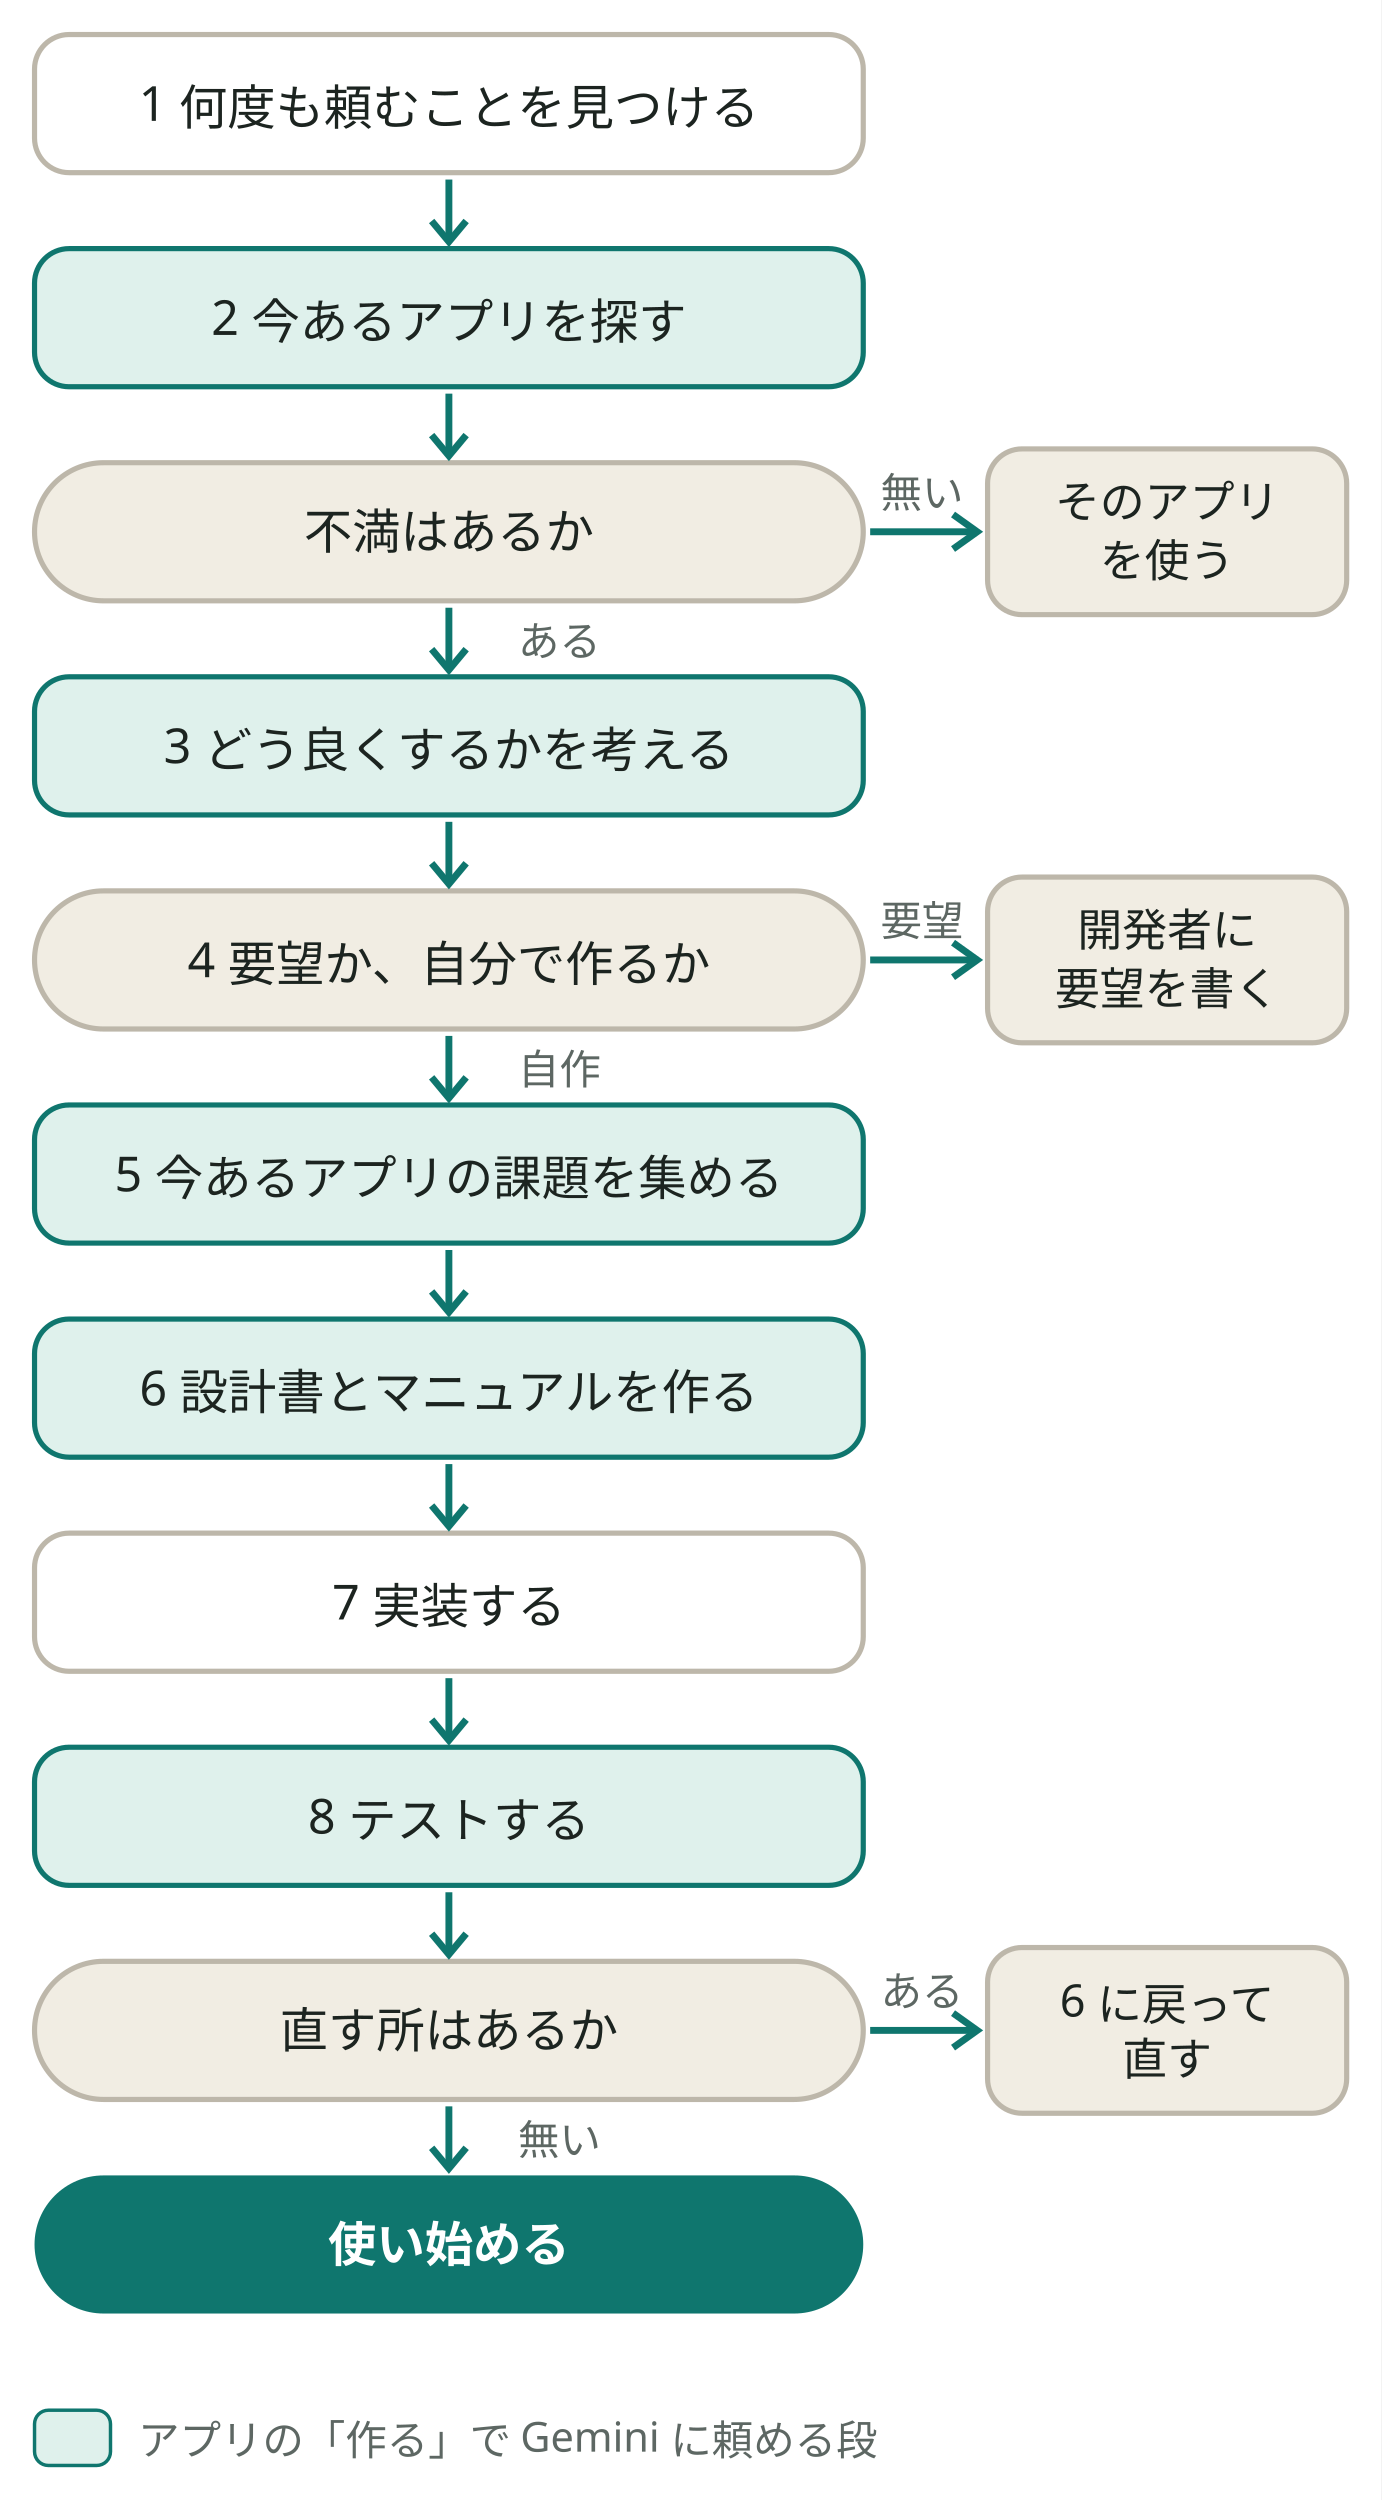
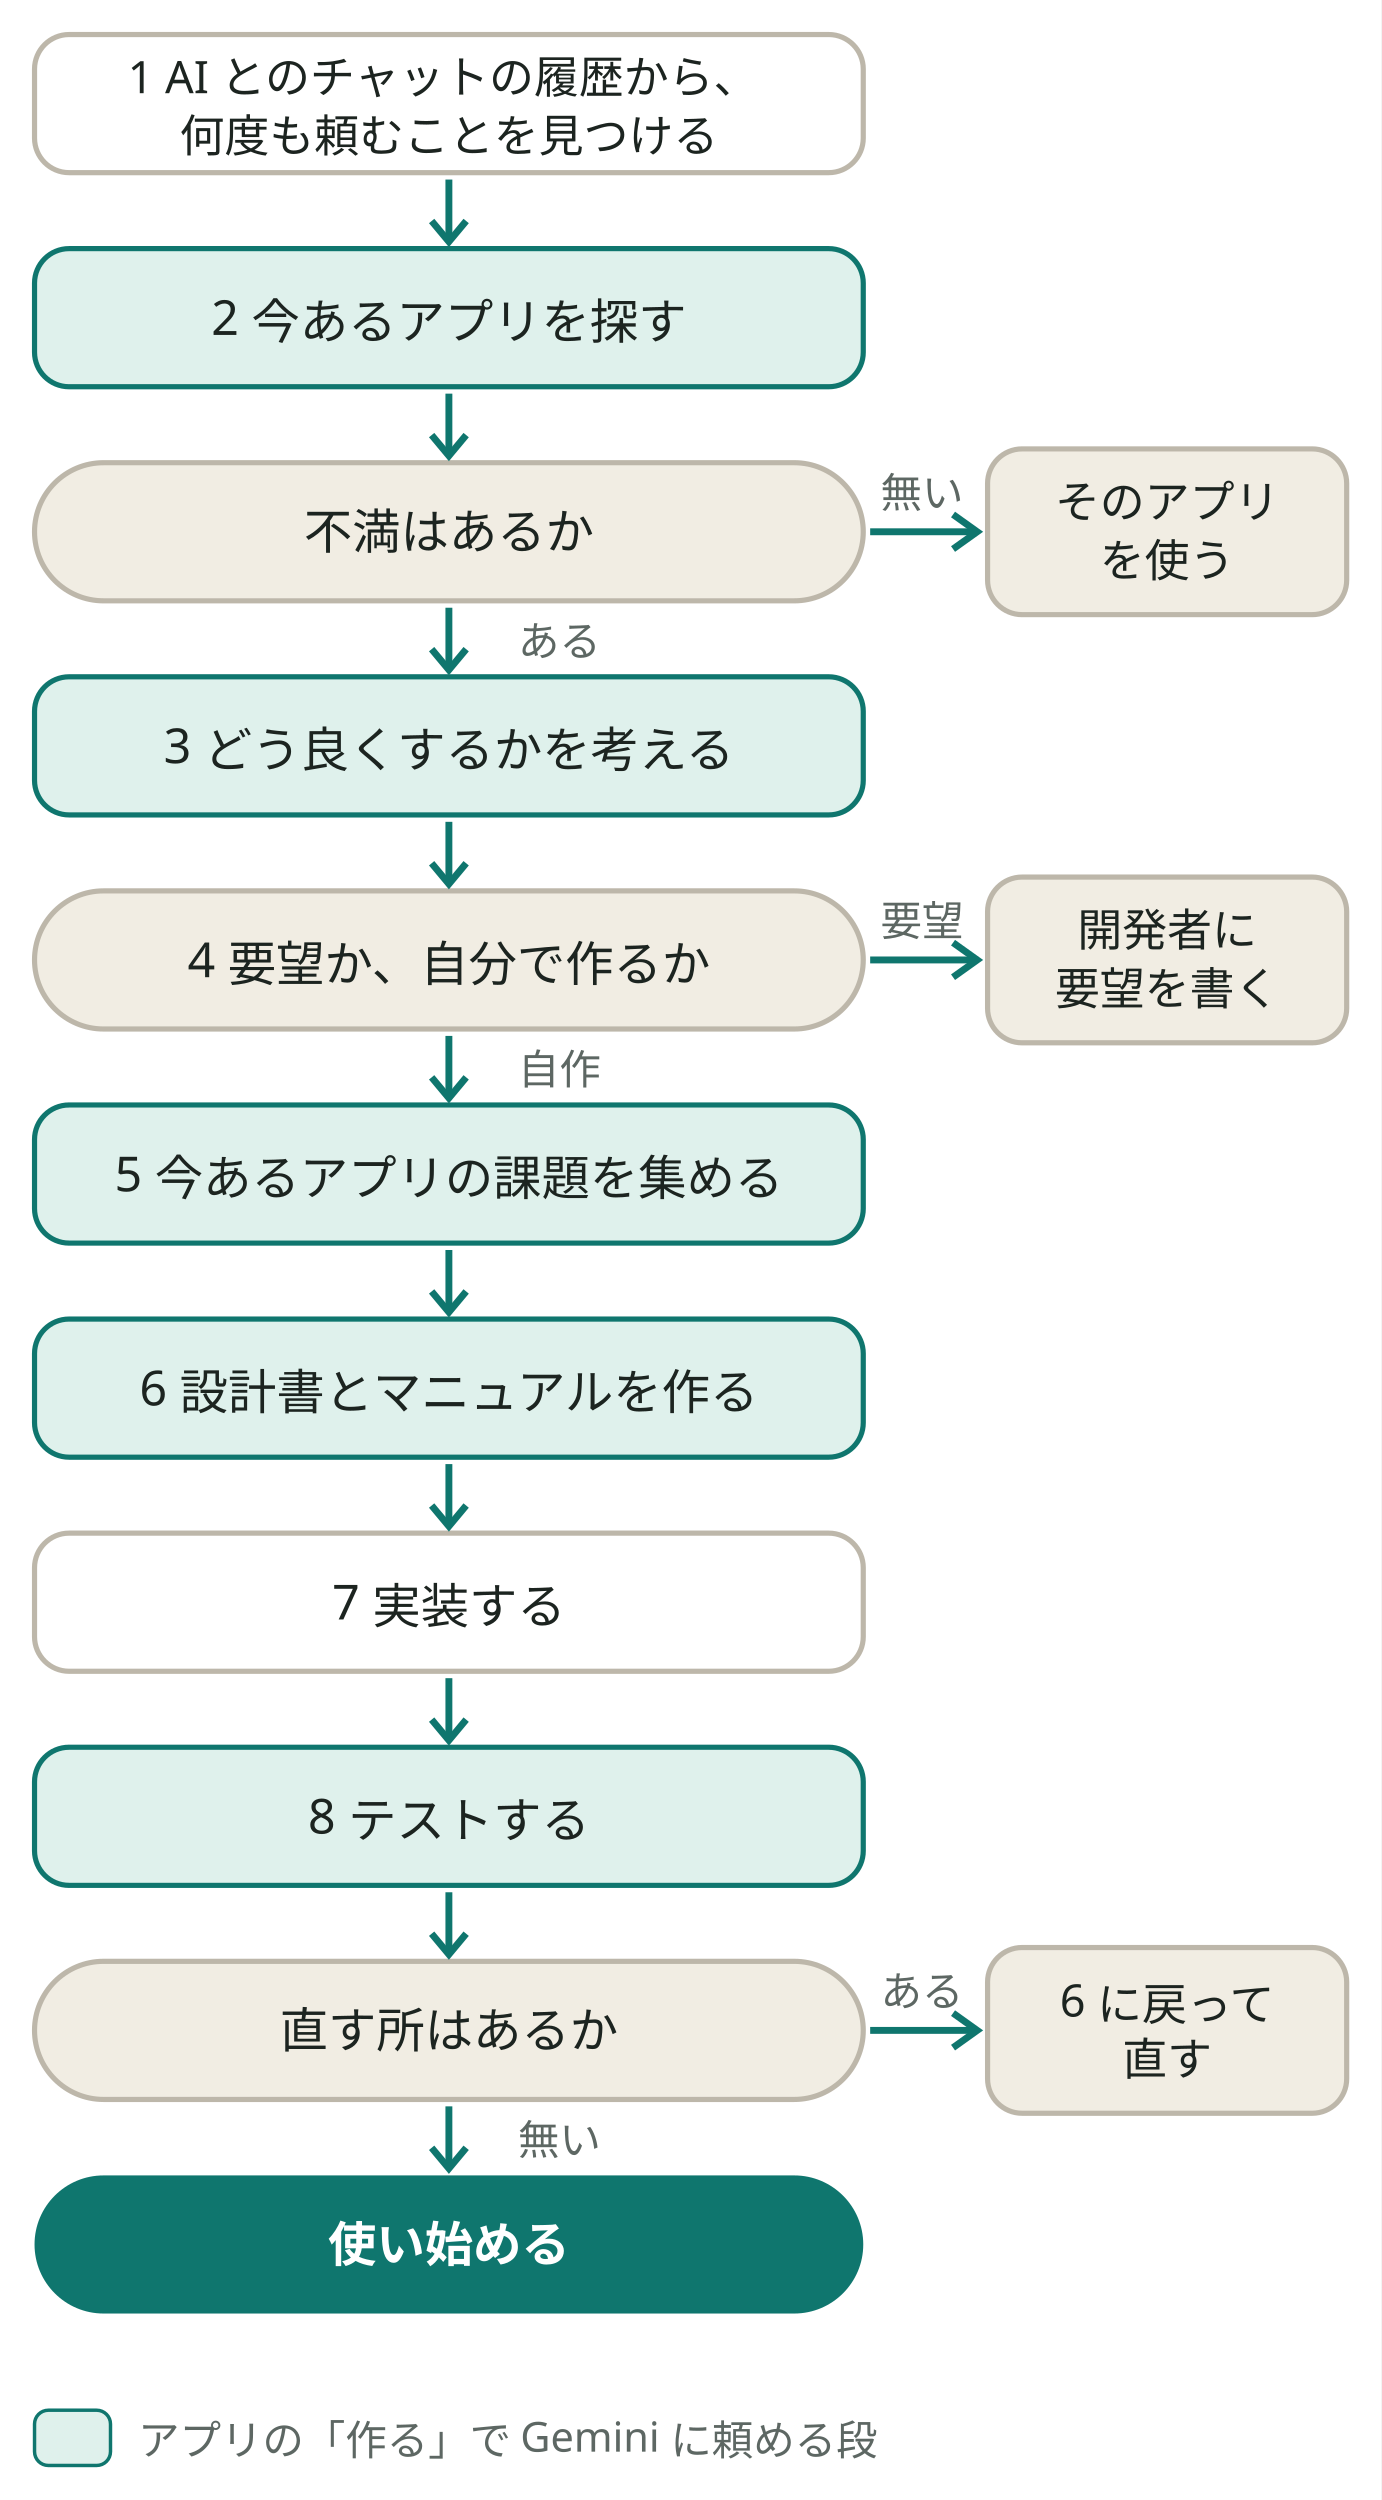
<svg xmlns="http://www.w3.org/2000/svg" viewBox="0 0 400 724" width="400" height="724" role="img" aria-label="アプリを作る流れ">
  <rect width="100%" height="100%" fill="#ffffff" />
  <g font-family="Noto Sans JP, Ume Gothic, sans-serif" font-size="14" text-anchor="middle">
    <rect x="10" y="10" width="240" height="40" rx="10" fill="#ffffff" stroke="#bdb7aa" stroke-width="1.5" />
-     <text x="130" y="35" fill="#1c2420">1 何度も頼むことを見つける</text>
+     <text x="130" fill="#1c2420" font-size="13">
+       <tspan x="130" y="27">1 AI とのチャットの履歴から、</tspan>
+       <tspan x="130" y="44">何度も頼むことを見つける</tspan>
+     </text>
    <rect x="10" y="72" width="240" height="40" rx="10" fill="#dff1ec" stroke="#0f766e" stroke-width="1.5" />
    <text x="130" y="97" fill="#1c2420">2 今あるアプリを探す</text>
    <path d="M130 52 V69" stroke="#0f766e" stroke-width="2" fill="none" />
    <path d="M125 64 L130 70 L135 64" stroke="#0f766e" stroke-width="2" fill="none" />
    <rect x="10" y="134" width="240" height="40" rx="20" fill="#f1ede3" stroke="#bdb7aa" stroke-width="1.5" />
    <text x="130" y="159" fill="#1c2420">不満はあるか</text>
    <path d="M252 154 H282" stroke="#0f766e" stroke-width="2" fill="none" />
    <path d="M276 149 L283 154 L276 159" stroke="#0f766e" stroke-width="2" fill="none" />
    <text x="267" y="147" font-size="12" fill="#5d6763">無い</text>
    <rect x="286" y="130" width="104" height="48" rx="10" fill="#f1ede3" stroke="#bdb7aa" stroke-width="1.5" />
    <text x="338" y="150" font-size="13" fill="#1c2420">そのアプリ</text>
    <text x="338" y="167" font-size="13" fill="#1c2420">を使う</text>
    <path d="M130 114 V131" stroke="#0f766e" stroke-width="2" fill="none" />
    <path d="M125 126 L130 132 L135 126" stroke="#0f766e" stroke-width="2" fill="none" />
    <rect x="10" y="196" width="240" height="40" rx="10" fill="#dff1ec" stroke="#0f766e" stroke-width="1.5" />
    <text x="130" y="221" fill="#1c2420">3 どう良くするかを考える</text>
    <path d="M130 176 V193" stroke="#0f766e" stroke-width="2" fill="none" />
    <path d="M125 188 L130 194 L135 188" stroke="#0f766e" stroke-width="2" fill="none" />
    <text x="150" y="190" font-size="12" fill="#5d6763" text-anchor="start">ある</text>
    <rect x="10" y="258" width="240" height="40" rx="20" fill="#f1ede3" stroke="#bdb7aa" stroke-width="1.5" />
    <text x="130" y="283" fill="#1c2420">4 要望か、自分で作るか</text>
    <path d="M252 278 H282" stroke="#0f766e" stroke-width="2" fill="none" />
    <path d="M276 273 L283 278 L276 283" stroke="#0f766e" stroke-width="2" fill="none" />
    <text x="267" y="271" font-size="12" fill="#5d6763">要望</text>
    <rect x="286" y="254" width="104" height="48" rx="10" fill="#f1ede3" stroke="#bdb7aa" stroke-width="1.5" />
    <text x="338" y="274" font-size="13" fill="#1c2420">開発者に</text>
    <text x="338" y="291" font-size="13" fill="#1c2420">要望を書く</text>
    <path d="M130 238 V255" stroke="#0f766e" stroke-width="2" fill="none" />
    <path d="M125 250 L130 256 L135 250" stroke="#0f766e" stroke-width="2" fill="none" />
    <rect x="10" y="320" width="240" height="40" rx="10" fill="#dff1ec" stroke="#0f766e" stroke-width="1.5" />
    <text x="130" y="345" fill="#1c2420">5 今あるアプリの課題を集める</text>
    <path d="M130 300 V317" stroke="#0f766e" stroke-width="2" fill="none" />
    <path d="M125 312 L130 318 L135 312" stroke="#0f766e" stroke-width="2" fill="none" />
    <text x="150" y="314" font-size="12" fill="#5d6763" text-anchor="start">自作</text>
    <rect x="10" y="382" width="240" height="40" rx="10" fill="#dff1ec" stroke="#0f766e" stroke-width="1.5" />
    <text x="130" y="407" fill="#1c2420">6 設計書とマニュアルを作る</text>
    <path d="M130 362 V379" stroke="#0f766e" stroke-width="2" fill="none" />
    <path d="M125 374 L130 380 L135 374" stroke="#0f766e" stroke-width="2" fill="none" />
    <rect x="10" y="444" width="240" height="40" rx="10" fill="#ffffff" stroke="#bdb7aa" stroke-width="1.5" />
    <text x="130" y="469" fill="#1c2420">7 実装する</text>
    <path d="M130 424 V441" stroke="#0f766e" stroke-width="2" fill="none" />
    <path d="M125 436 L130 442 L135 436" stroke="#0f766e" stroke-width="2" fill="none" />
    <rect x="10" y="506" width="240" height="40" rx="10" fill="#dff1ec" stroke="#0f766e" stroke-width="1.5" />
    <text x="130" y="531" fill="#1c2420">8 テストする</text>
    <path d="M130 486 V503" stroke="#0f766e" stroke-width="2" fill="none" />
    <path d="M125 498 L130 504 L135 498" stroke="#0f766e" stroke-width="2" fill="none" />
    <rect x="10" y="568" width="240" height="40" rx="20" fill="#f1ede3" stroke="#bdb7aa" stroke-width="1.5" />
    <text x="130" y="593" fill="#1c2420">直す所はあるか</text>
    <path d="M252 588 H282" stroke="#0f766e" stroke-width="2" fill="none" />
    <path d="M276 583 L283 588 L276 593" stroke="#0f766e" stroke-width="2" fill="none" />
    <text x="267" y="581" font-size="12" fill="#5d6763">ある</text>
    <rect x="286" y="564" width="104" height="48" rx="10" fill="#f1ede3" stroke="#bdb7aa" stroke-width="1.5" />
    <text x="338" y="584" font-size="13" fill="#1c2420">6 に戻って</text>
    <text x="338" y="601" font-size="13" fill="#1c2420">直す</text>
    <path d="M130 548 V565" stroke="#0f766e" stroke-width="2" fill="none" />
    <path d="M125 560 L130 566 L135 560" stroke="#0f766e" stroke-width="2" fill="none" />
    <rect x="10" y="630" width="240" height="40" rx="20" fill="#0f766e" />
    <text x="130" y="655" fill="#ffffff" font-weight="700">使い始める</text>
    <path d="M130 610 V627" stroke="#0f766e" stroke-width="2" fill="none" />
    <path d="M125 622 L130 628 L135 622" stroke="#0f766e" stroke-width="2" fill="none" />
    <text x="150" y="624" font-size="12" fill="#5d6763" text-anchor="start">無い</text>
    <rect x="10" y="698" width="22" height="16" rx="4" fill="#dff1ec" stroke="#0f766e" />
    <text x="40" y="711" font-size="12" fill="#5d6763" text-anchor="start">アプリの「作る」で Gemini に頼める段</text>
  </g>
</svg>
